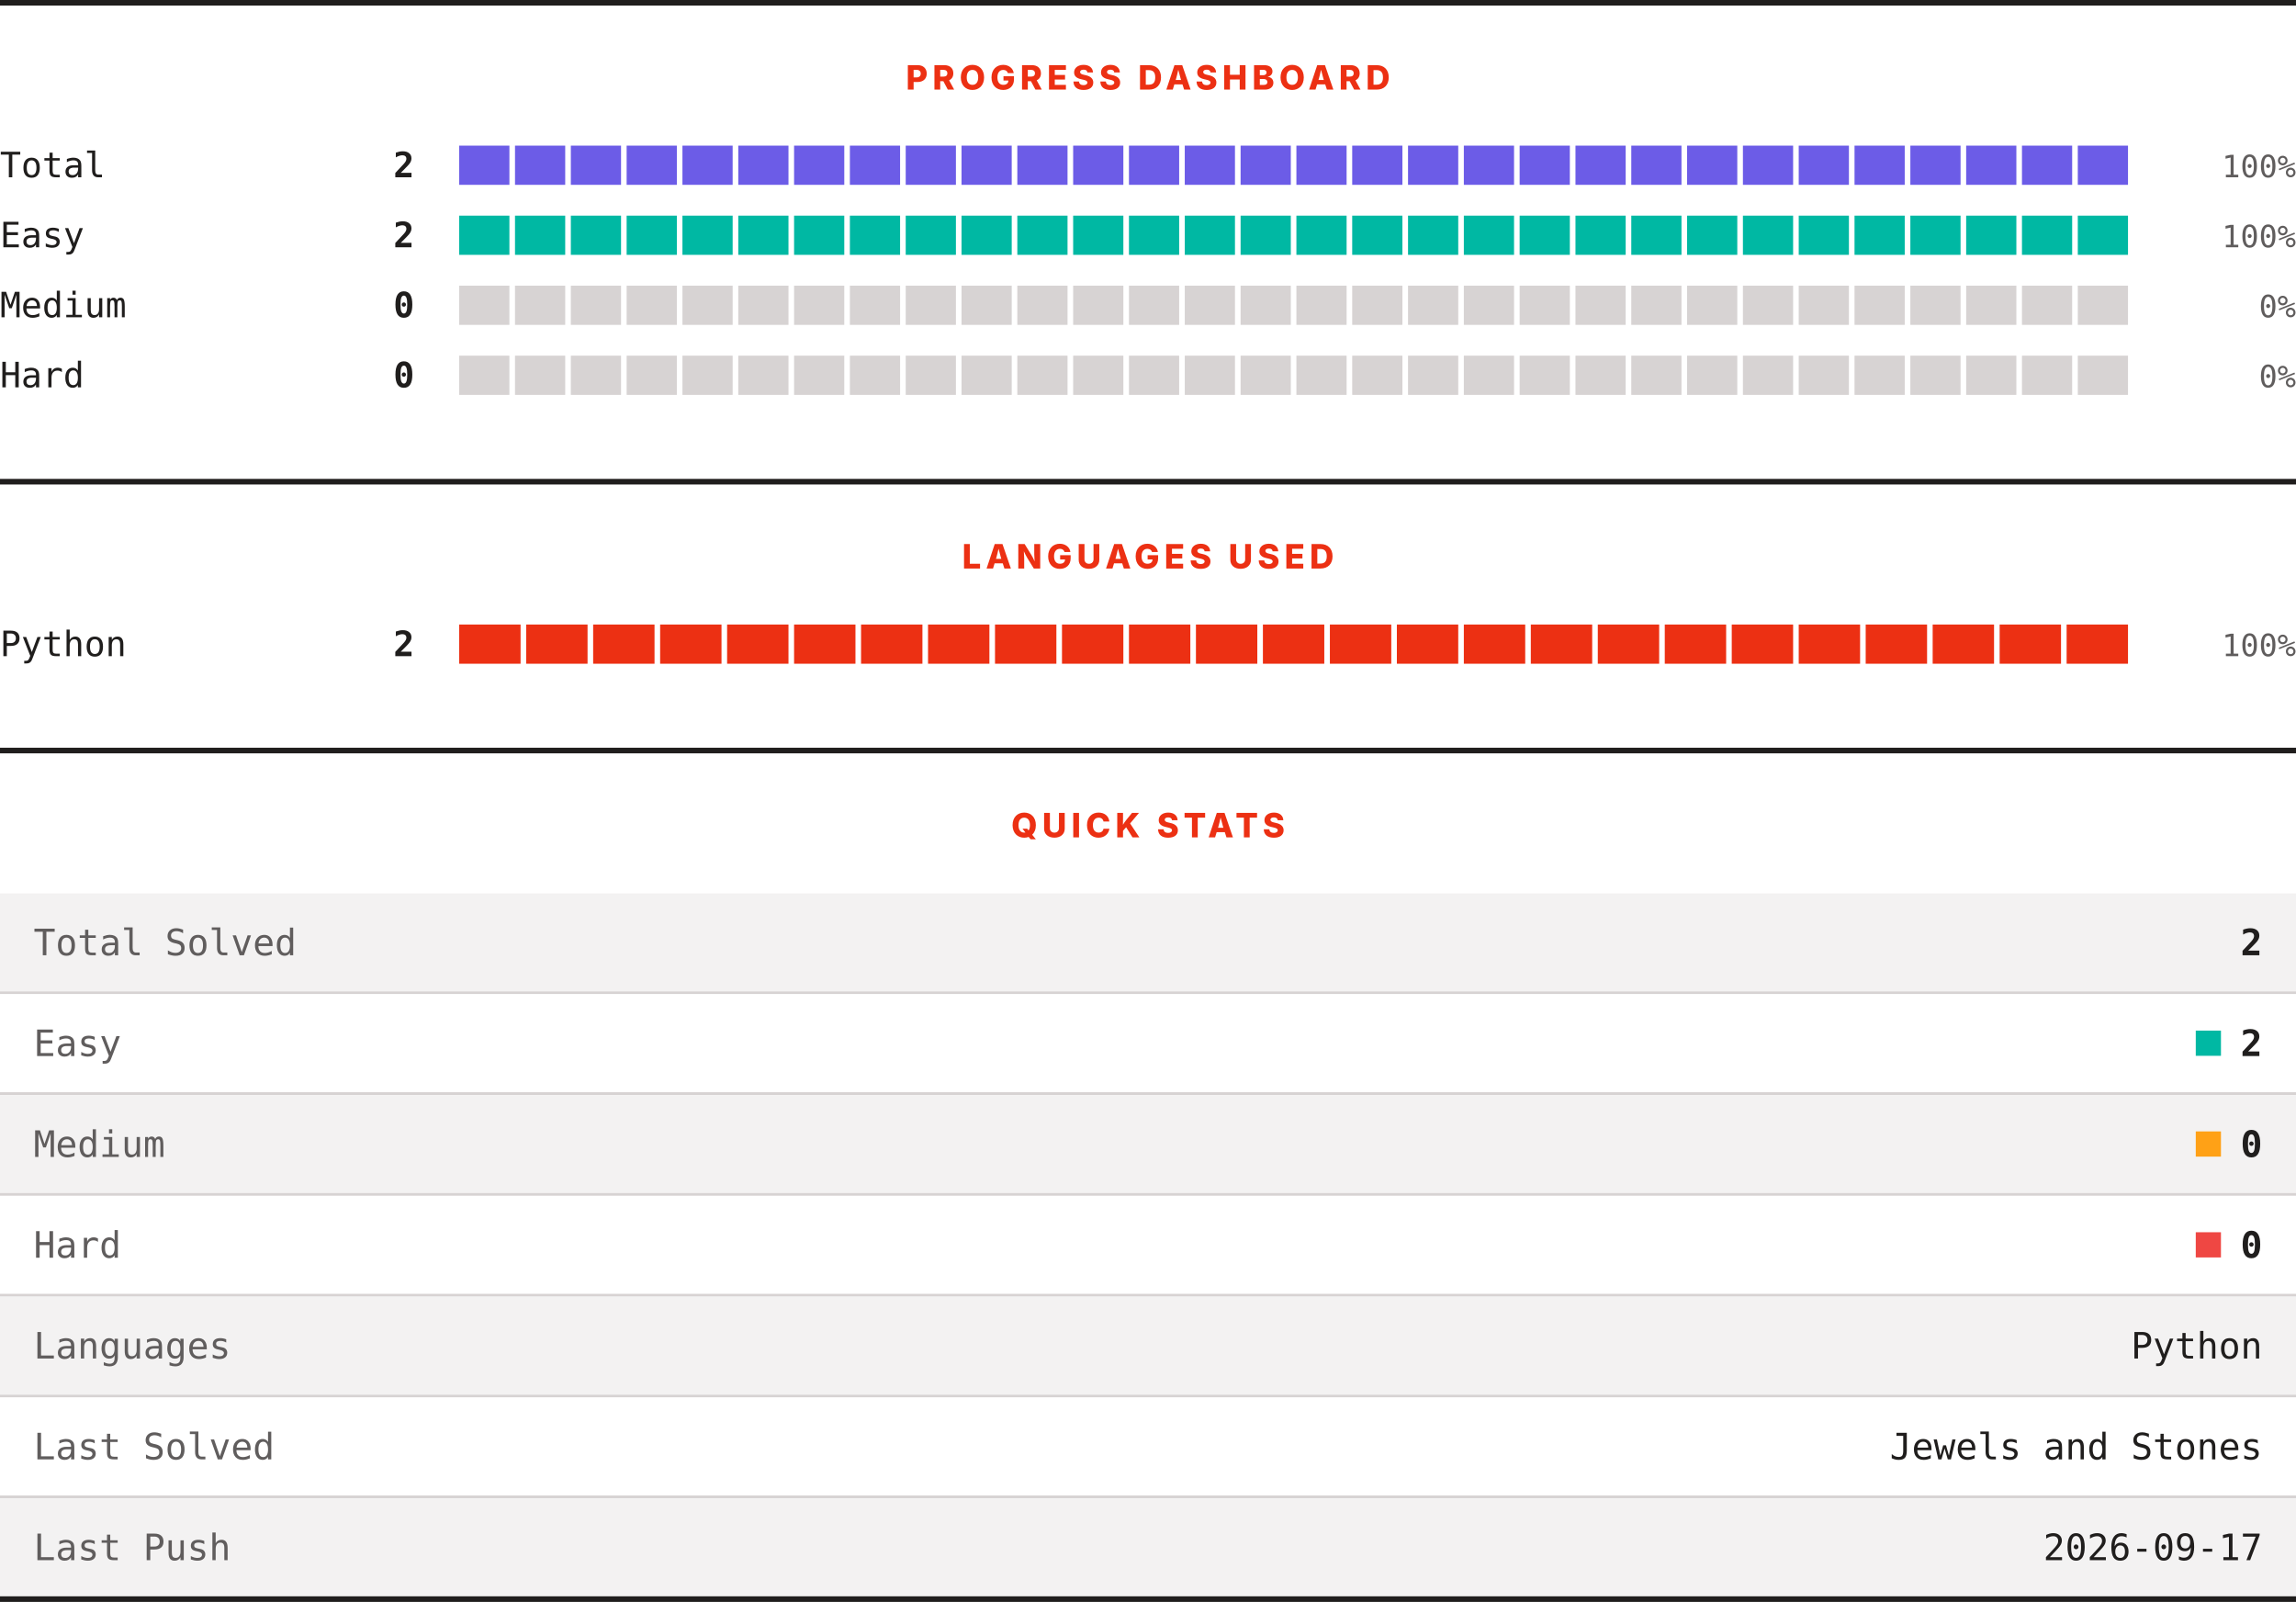
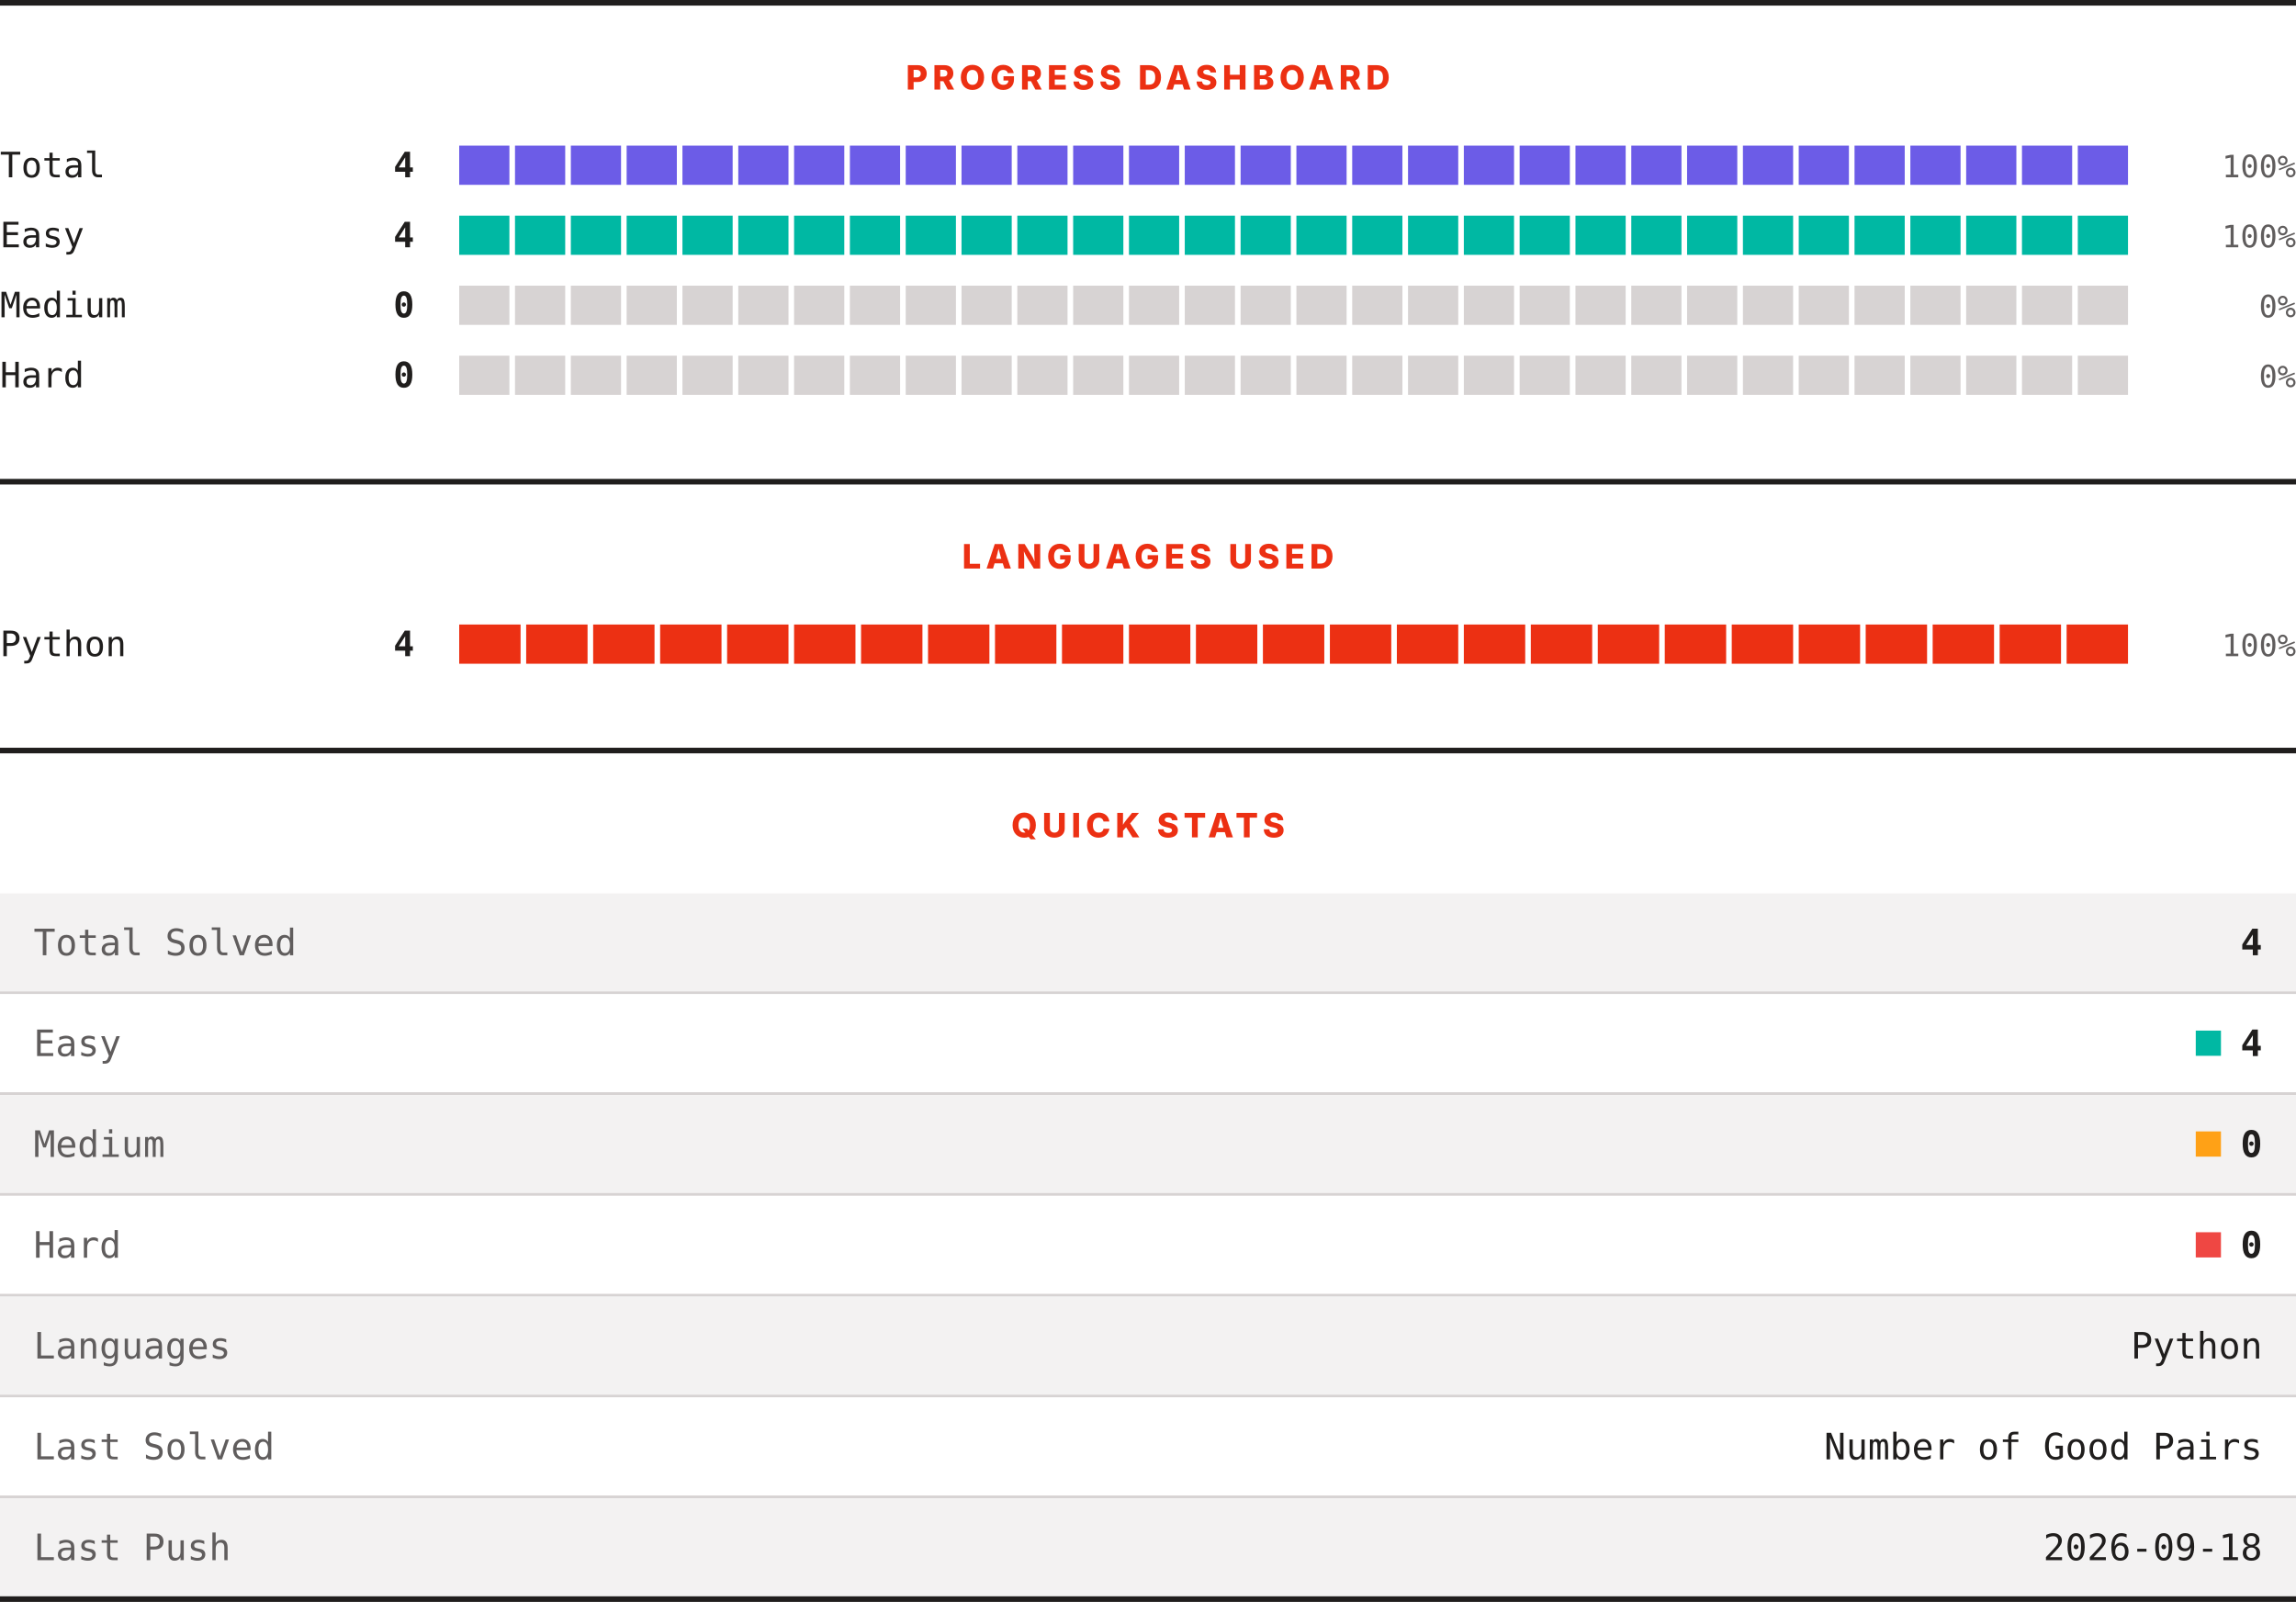
<svg xmlns="http://www.w3.org/2000/svg" width="820" height="572" viewBox="0 0 820 572" role="img" aria-label="LeetCode progress, languages and quick stats">
  <rect width="820" height="572" fill="#ffffff" />
  <rect x="0" y="0" width="820" height="2" fill="#201e1d" />
  <text x="410" y="32" text-anchor="middle" font-family="Archivo, system-ui, -apple-system, Segoe UI, sans-serif" font-size="12" font-weight="800" letter-spacing="1.68" fill="#ec3013">PROGRESS DASHBOARD</text>
  <text x="0" y="63.3" font-family="ui-monospace, SFMono-Regular, Menlo, Consolas, monospace" font-size="12.5" fill="#201e1d">Total</text>
-   <text x="148" y="63.3" text-anchor="end" font-family="ui-monospace, SFMono-Regular, Menlo, Consolas, monospace" font-size="12.5" font-weight="700" fill="#201e1d">2</text>
+   <text x="148" y="63.3" text-anchor="end" font-family="ui-monospace, SFMono-Regular, Menlo, Consolas, monospace" font-size="12.5" font-weight="700" fill="#201e1d">4</text>
  <rect x="164.00" y="52" width="17.93" height="14" fill="#6c5ce7" />
  <rect x="183.93" y="52" width="17.93" height="14" fill="#6c5ce7" />
  <rect x="203.87" y="52" width="17.93" height="14" fill="#6c5ce7" />
  <rect x="223.80" y="52" width="17.93" height="14" fill="#6c5ce7" />
  <rect x="243.73" y="52" width="17.93" height="14" fill="#6c5ce7" />
  <rect x="263.67" y="52" width="17.93" height="14" fill="#6c5ce7" />
  <rect x="283.60" y="52" width="17.93" height="14" fill="#6c5ce7" />
  <rect x="303.53" y="52" width="17.93" height="14" fill="#6c5ce7" />
  <rect x="323.47" y="52" width="17.93" height="14" fill="#6c5ce7" />
  <rect x="343.40" y="52" width="17.93" height="14" fill="#6c5ce7" />
  <rect x="363.33" y="52" width="17.93" height="14" fill="#6c5ce7" />
  <rect x="383.27" y="52" width="17.93" height="14" fill="#6c5ce7" />
  <rect x="403.20" y="52" width="17.93" height="14" fill="#6c5ce7" />
  <rect x="423.13" y="52" width="17.93" height="14" fill="#6c5ce7" />
  <rect x="443.07" y="52" width="17.93" height="14" fill="#6c5ce7" />
  <rect x="463.00" y="52" width="17.93" height="14" fill="#6c5ce7" />
  <rect x="482.93" y="52" width="17.93" height="14" fill="#6c5ce7" />
  <rect x="502.87" y="52" width="17.93" height="14" fill="#6c5ce7" />
  <rect x="522.80" y="52" width="17.93" height="14" fill="#6c5ce7" />
  <rect x="542.73" y="52" width="17.93" height="14" fill="#6c5ce7" />
  <rect x="562.67" y="52" width="17.93" height="14" fill="#6c5ce7" />
  <rect x="582.60" y="52" width="17.93" height="14" fill="#6c5ce7" />
  <rect x="602.53" y="52" width="17.93" height="14" fill="#6c5ce7" />
  <rect x="622.47" y="52" width="17.93" height="14" fill="#6c5ce7" />
  <rect x="642.40" y="52" width="17.93" height="14" fill="#6c5ce7" />
  <rect x="662.33" y="52" width="17.93" height="14" fill="#6c5ce7" />
  <rect x="682.27" y="52" width="17.93" height="14" fill="#6c5ce7" />
  <rect x="702.20" y="52" width="17.93" height="14" fill="#6c5ce7" />
  <rect x="722.13" y="52" width="17.93" height="14" fill="#6c5ce7" />
  <rect x="742.07" y="52" width="17.93" height="14" fill="#6c5ce7" />
  <text x="820" y="63.3" text-anchor="end" font-family="ui-monospace, SFMono-Regular, Menlo, Consolas, monospace" font-size="11" fill="#605d5d">100%</text>
  <text x="0" y="88.3" font-family="ui-monospace, SFMono-Regular, Menlo, Consolas, monospace" font-size="12.5" fill="#201e1d">Easy</text>
-   <text x="148" y="88.3" text-anchor="end" font-family="ui-monospace, SFMono-Regular, Menlo, Consolas, monospace" font-size="12.5" font-weight="700" fill="#201e1d">2</text>
+   <text x="148" y="88.3" text-anchor="end" font-family="ui-monospace, SFMono-Regular, Menlo, Consolas, monospace" font-size="12.5" font-weight="700" fill="#201e1d">4</text>
  <rect x="164.00" y="77" width="17.93" height="14" fill="#00b8a3" />
  <rect x="183.93" y="77" width="17.93" height="14" fill="#00b8a3" />
  <rect x="203.87" y="77" width="17.93" height="14" fill="#00b8a3" />
  <rect x="223.80" y="77" width="17.93" height="14" fill="#00b8a3" />
  <rect x="243.73" y="77" width="17.93" height="14" fill="#00b8a3" />
  <rect x="263.67" y="77" width="17.93" height="14" fill="#00b8a3" />
  <rect x="283.60" y="77" width="17.93" height="14" fill="#00b8a3" />
  <rect x="303.53" y="77" width="17.93" height="14" fill="#00b8a3" />
  <rect x="323.47" y="77" width="17.93" height="14" fill="#00b8a3" />
  <rect x="343.40" y="77" width="17.93" height="14" fill="#00b8a3" />
  <rect x="363.33" y="77" width="17.93" height="14" fill="#00b8a3" />
  <rect x="383.27" y="77" width="17.93" height="14" fill="#00b8a3" />
  <rect x="403.20" y="77" width="17.93" height="14" fill="#00b8a3" />
  <rect x="423.13" y="77" width="17.93" height="14" fill="#00b8a3" />
  <rect x="443.07" y="77" width="17.93" height="14" fill="#00b8a3" />
  <rect x="463.00" y="77" width="17.93" height="14" fill="#00b8a3" />
  <rect x="482.93" y="77" width="17.93" height="14" fill="#00b8a3" />
  <rect x="502.87" y="77" width="17.93" height="14" fill="#00b8a3" />
  <rect x="522.80" y="77" width="17.93" height="14" fill="#00b8a3" />
  <rect x="542.73" y="77" width="17.93" height="14" fill="#00b8a3" />
  <rect x="562.67" y="77" width="17.93" height="14" fill="#00b8a3" />
  <rect x="582.60" y="77" width="17.93" height="14" fill="#00b8a3" />
  <rect x="602.53" y="77" width="17.93" height="14" fill="#00b8a3" />
  <rect x="622.47" y="77" width="17.93" height="14" fill="#00b8a3" />
  <rect x="642.40" y="77" width="17.93" height="14" fill="#00b8a3" />
  <rect x="662.33" y="77" width="17.93" height="14" fill="#00b8a3" />
  <rect x="682.27" y="77" width="17.93" height="14" fill="#00b8a3" />
  <rect x="702.20" y="77" width="17.93" height="14" fill="#00b8a3" />
  <rect x="722.13" y="77" width="17.93" height="14" fill="#00b8a3" />
  <rect x="742.07" y="77" width="17.93" height="14" fill="#00b8a3" />
  <text x="820" y="88.3" text-anchor="end" font-family="ui-monospace, SFMono-Regular, Menlo, Consolas, monospace" font-size="11" fill="#605d5d">100%</text>
  <text x="0" y="113.3" font-family="ui-monospace, SFMono-Regular, Menlo, Consolas, monospace" font-size="12.5" fill="#201e1d">Medium</text>
  <text x="148" y="113.3" text-anchor="end" font-family="ui-monospace, SFMono-Regular, Menlo, Consolas, monospace" font-size="12.5" font-weight="700" fill="#201e1d">0</text>
  <rect x="164.00" y="102" width="17.93" height="14" fill="#d7d3d3" />
  <rect x="183.93" y="102" width="17.93" height="14" fill="#d7d3d3" />
  <rect x="203.87" y="102" width="17.93" height="14" fill="#d7d3d3" />
  <rect x="223.80" y="102" width="17.93" height="14" fill="#d7d3d3" />
  <rect x="243.73" y="102" width="17.93" height="14" fill="#d7d3d3" />
  <rect x="263.67" y="102" width="17.93" height="14" fill="#d7d3d3" />
  <rect x="283.60" y="102" width="17.93" height="14" fill="#d7d3d3" />
  <rect x="303.53" y="102" width="17.93" height="14" fill="#d7d3d3" />
  <rect x="323.47" y="102" width="17.93" height="14" fill="#d7d3d3" />
  <rect x="343.40" y="102" width="17.93" height="14" fill="#d7d3d3" />
  <rect x="363.33" y="102" width="17.93" height="14" fill="#d7d3d3" />
  <rect x="383.27" y="102" width="17.93" height="14" fill="#d7d3d3" />
  <rect x="403.20" y="102" width="17.93" height="14" fill="#d7d3d3" />
  <rect x="423.13" y="102" width="17.93" height="14" fill="#d7d3d3" />
  <rect x="443.07" y="102" width="17.93" height="14" fill="#d7d3d3" />
  <rect x="463.00" y="102" width="17.93" height="14" fill="#d7d3d3" />
  <rect x="482.93" y="102" width="17.93" height="14" fill="#d7d3d3" />
  <rect x="502.87" y="102" width="17.93" height="14" fill="#d7d3d3" />
  <rect x="522.80" y="102" width="17.93" height="14" fill="#d7d3d3" />
  <rect x="542.73" y="102" width="17.93" height="14" fill="#d7d3d3" />
  <rect x="562.67" y="102" width="17.93" height="14" fill="#d7d3d3" />
  <rect x="582.60" y="102" width="17.93" height="14" fill="#d7d3d3" />
  <rect x="602.53" y="102" width="17.93" height="14" fill="#d7d3d3" />
  <rect x="622.47" y="102" width="17.93" height="14" fill="#d7d3d3" />
  <rect x="642.40" y="102" width="17.93" height="14" fill="#d7d3d3" />
  <rect x="662.33" y="102" width="17.93" height="14" fill="#d7d3d3" />
  <rect x="682.27" y="102" width="17.93" height="14" fill="#d7d3d3" />
  <rect x="702.20" y="102" width="17.93" height="14" fill="#d7d3d3" />
  <rect x="722.13" y="102" width="17.93" height="14" fill="#d7d3d3" />
  <rect x="742.07" y="102" width="17.93" height="14" fill="#d7d3d3" />
  <text x="820" y="113.3" text-anchor="end" font-family="ui-monospace, SFMono-Regular, Menlo, Consolas, monospace" font-size="11" fill="#605d5d">0%</text>
  <text x="0" y="138.3" font-family="ui-monospace, SFMono-Regular, Menlo, Consolas, monospace" font-size="12.5" fill="#201e1d">Hard</text>
  <text x="148" y="138.3" text-anchor="end" font-family="ui-monospace, SFMono-Regular, Menlo, Consolas, monospace" font-size="12.5" font-weight="700" fill="#201e1d">0</text>
  <rect x="164.00" y="127" width="17.93" height="14" fill="#d7d3d3" />
  <rect x="183.93" y="127" width="17.93" height="14" fill="#d7d3d3" />
  <rect x="203.87" y="127" width="17.93" height="14" fill="#d7d3d3" />
  <rect x="223.80" y="127" width="17.93" height="14" fill="#d7d3d3" />
  <rect x="243.73" y="127" width="17.93" height="14" fill="#d7d3d3" />
  <rect x="263.67" y="127" width="17.93" height="14" fill="#d7d3d3" />
  <rect x="283.60" y="127" width="17.93" height="14" fill="#d7d3d3" />
  <rect x="303.53" y="127" width="17.93" height="14" fill="#d7d3d3" />
  <rect x="323.47" y="127" width="17.93" height="14" fill="#d7d3d3" />
  <rect x="343.40" y="127" width="17.93" height="14" fill="#d7d3d3" />
  <rect x="363.33" y="127" width="17.93" height="14" fill="#d7d3d3" />
  <rect x="383.27" y="127" width="17.93" height="14" fill="#d7d3d3" />
  <rect x="403.20" y="127" width="17.93" height="14" fill="#d7d3d3" />
  <rect x="423.13" y="127" width="17.93" height="14" fill="#d7d3d3" />
  <rect x="443.07" y="127" width="17.93" height="14" fill="#d7d3d3" />
  <rect x="463.00" y="127" width="17.93" height="14" fill="#d7d3d3" />
  <rect x="482.93" y="127" width="17.93" height="14" fill="#d7d3d3" />
  <rect x="502.87" y="127" width="17.93" height="14" fill="#d7d3d3" />
  <rect x="522.80" y="127" width="17.93" height="14" fill="#d7d3d3" />
  <rect x="542.73" y="127" width="17.93" height="14" fill="#d7d3d3" />
  <rect x="562.67" y="127" width="17.93" height="14" fill="#d7d3d3" />
  <rect x="582.60" y="127" width="17.93" height="14" fill="#d7d3d3" />
  <rect x="602.53" y="127" width="17.93" height="14" fill="#d7d3d3" />
  <rect x="622.47" y="127" width="17.93" height="14" fill="#d7d3d3" />
  <rect x="642.40" y="127" width="17.93" height="14" fill="#d7d3d3" />
  <rect x="662.33" y="127" width="17.93" height="14" fill="#d7d3d3" />
  <rect x="682.27" y="127" width="17.93" height="14" fill="#d7d3d3" />
  <rect x="702.20" y="127" width="17.93" height="14" fill="#d7d3d3" />
  <rect x="722.13" y="127" width="17.93" height="14" fill="#d7d3d3" />
  <rect x="742.07" y="127" width="17.93" height="14" fill="#d7d3d3" />
  <text x="820" y="138.3" text-anchor="end" font-family="ui-monospace, SFMono-Regular, Menlo, Consolas, monospace" font-size="11" fill="#605d5d">0%</text>
  <rect x="0" y="171" width="820" height="2" fill="#201e1d" />
  <text x="410" y="203" text-anchor="middle" font-family="Archivo, system-ui, -apple-system, Segoe UI, sans-serif" font-size="12" font-weight="800" letter-spacing="1.68" fill="#ec3013">LANGUAGES USED</text>
  <text x="0" y="234.3" font-family="ui-monospace, SFMono-Regular, Menlo, Consolas, monospace" font-size="12.5" fill="#201e1d">Python</text>
-   <text x="148" y="234.3" text-anchor="end" font-family="ui-monospace, SFMono-Regular, Menlo, Consolas, monospace" font-size="12.5" font-weight="700" fill="#201e1d">2</text>
+   <text x="148" y="234.3" text-anchor="end" font-family="ui-monospace, SFMono-Regular, Menlo, Consolas, monospace" font-size="12.5" font-weight="700" fill="#201e1d">4</text>
  <rect x="164.00" y="223" width="21.92" height="14" fill="#ec3013" />
  <rect x="187.92" y="223" width="21.92" height="14" fill="#ec3013" />
  <rect x="211.84" y="223" width="21.92" height="14" fill="#ec3013" />
  <rect x="235.76" y="223" width="21.92" height="14" fill="#ec3013" />
  <rect x="259.68" y="223" width="21.92" height="14" fill="#ec3013" />
  <rect x="283.60" y="223" width="21.92" height="14" fill="#ec3013" />
  <rect x="307.52" y="223" width="21.92" height="14" fill="#ec3013" />
  <rect x="331.44" y="223" width="21.92" height="14" fill="#ec3013" />
  <rect x="355.36" y="223" width="21.92" height="14" fill="#ec3013" />
  <rect x="379.28" y="223" width="21.92" height="14" fill="#ec3013" />
  <rect x="403.20" y="223" width="21.92" height="14" fill="#ec3013" />
  <rect x="427.12" y="223" width="21.92" height="14" fill="#ec3013" />
  <rect x="451.04" y="223" width="21.92" height="14" fill="#ec3013" />
  <rect x="474.96" y="223" width="21.92" height="14" fill="#ec3013" />
  <rect x="498.88" y="223" width="21.92" height="14" fill="#ec3013" />
  <rect x="522.80" y="223" width="21.92" height="14" fill="#ec3013" />
  <rect x="546.72" y="223" width="21.92" height="14" fill="#ec3013" />
  <rect x="570.64" y="223" width="21.92" height="14" fill="#ec3013" />
  <rect x="594.56" y="223" width="21.92" height="14" fill="#ec3013" />
  <rect x="618.48" y="223" width="21.92" height="14" fill="#ec3013" />
  <rect x="642.40" y="223" width="21.92" height="14" fill="#ec3013" />
  <rect x="666.32" y="223" width="21.92" height="14" fill="#ec3013" />
  <rect x="690.24" y="223" width="21.92" height="14" fill="#ec3013" />
  <rect x="714.16" y="223" width="21.92" height="14" fill="#ec3013" />
  <rect x="738.08" y="223" width="21.92" height="14" fill="#ec3013" />
  <text x="820" y="234.3" text-anchor="end" font-family="ui-monospace, SFMono-Regular, Menlo, Consolas, monospace" font-size="11" fill="#605d5d">100%</text>
  <rect x="0" y="267" width="820" height="2" fill="#201e1d" />
  <text x="410" y="299" text-anchor="middle" font-family="Archivo, system-ui, -apple-system, Segoe UI, sans-serif" font-size="12" font-weight="800" letter-spacing="1.68" fill="#ec3013">QUICK STATS</text>
  <rect x="0" y="319" width="820" height="35" fill="#f3f2f2" />
  <text x="12" y="341.1" font-family="ui-monospace, SFMono-Regular, Menlo, Consolas, monospace" font-size="13" fill="#605d5d">Total Solved</text>
-   <text x="808" y="341.1" text-anchor="end" font-family="ui-monospace, SFMono-Regular, Menlo, Consolas, monospace" font-size="13" font-weight="700" fill="#201e1d">2</text>
+   <text x="808" y="341.1" text-anchor="end" font-family="ui-monospace, SFMono-Regular, Menlo, Consolas, monospace" font-size="13" font-weight="700" fill="#201e1d">4</text>
  <rect x="0" y="354" width="820" height="1" fill="#d7d3d3" />
  <rect x="0" y="355" width="820" height="35" fill="#ffffff" />
  <text x="12" y="377.1" font-family="ui-monospace, SFMono-Regular, Menlo, Consolas, monospace" font-size="13" fill="#605d5d">Easy</text>
  <rect x="784.2" y="368" width="9" height="9" fill="#00b8a3" />
-   <text x="808" y="377.1" text-anchor="end" font-family="ui-monospace, SFMono-Regular, Menlo, Consolas, monospace" font-size="13" font-weight="700" fill="#201e1d">2</text>
+   <text x="808" y="377.1" text-anchor="end" font-family="ui-monospace, SFMono-Regular, Menlo, Consolas, monospace" font-size="13" font-weight="700" fill="#201e1d">4</text>
  <rect x="0" y="390" width="820" height="1" fill="#d7d3d3" />
  <rect x="0" y="391" width="820" height="35" fill="#f3f2f2" />
  <text x="12" y="413.1" font-family="ui-monospace, SFMono-Regular, Menlo, Consolas, monospace" font-size="13" fill="#605d5d">Medium</text>
  <rect x="784.2" y="404" width="9" height="9" fill="#ffa116" />
  <text x="808" y="413.1" text-anchor="end" font-family="ui-monospace, SFMono-Regular, Menlo, Consolas, monospace" font-size="13" font-weight="700" fill="#201e1d">0</text>
  <rect x="0" y="426" width="820" height="1" fill="#d7d3d3" />
  <rect x="0" y="427" width="820" height="35" fill="#ffffff" />
  <text x="12" y="449.1" font-family="ui-monospace, SFMono-Regular, Menlo, Consolas, monospace" font-size="13" fill="#605d5d">Hard</text>
  <rect x="784.2" y="440" width="9" height="9" fill="#ef4743" />
  <text x="808" y="449.1" text-anchor="end" font-family="ui-monospace, SFMono-Regular, Menlo, Consolas, monospace" font-size="13" font-weight="700" fill="#201e1d">0</text>
  <rect x="0" y="462" width="820" height="1" fill="#d7d3d3" />
  <rect x="0" y="463" width="820" height="35" fill="#f3f2f2" />
  <text x="12" y="485.1" font-family="ui-monospace, SFMono-Regular, Menlo, Consolas, monospace" font-size="13" fill="#605d5d">Languages</text>
  <text x="808" y="485.1" text-anchor="end" font-family="ui-monospace, SFMono-Regular, Menlo, Consolas, monospace" font-size="13" fill="#201e1d">Python</text>
  <rect x="0" y="498" width="820" height="1" fill="#d7d3d3" />
  <rect x="0" y="499" width="820" height="35" fill="#ffffff" />
  <text x="12" y="521.1" font-family="ui-monospace, SFMono-Regular, Menlo, Consolas, monospace" font-size="13" fill="#605d5d">Last Solved</text>
-   <text x="808" y="521.1" text-anchor="end" font-family="ui-monospace, SFMono-Regular, Menlo, Consolas, monospace" font-size="13" fill="#201e1d">Jewels and Stones</text>
+   <text x="808" y="521.1" text-anchor="end" font-family="ui-monospace, SFMono-Regular, Menlo, Consolas, monospace" font-size="13" fill="#201e1d">Number of Good Pairs</text>
  <rect x="0" y="534" width="820" height="1" fill="#d7d3d3" />
  <rect x="0" y="535" width="820" height="35" fill="#f3f2f2" />
  <text x="12" y="557.1" font-family="ui-monospace, SFMono-Regular, Menlo, Consolas, monospace" font-size="13" fill="#605d5d">Last Push</text>
-   <text x="808" y="557.1" text-anchor="end" font-family="ui-monospace, SFMono-Regular, Menlo, Consolas, monospace" font-size="13" fill="#201e1d">2026-09-17</text>
+   <text x="808" y="557.1" text-anchor="end" font-family="ui-monospace, SFMono-Regular, Menlo, Consolas, monospace" font-size="13" fill="#201e1d">2026-09-18</text>
  <rect x="0" y="570" width="820" height="2" fill="#201e1d" />
</svg>
